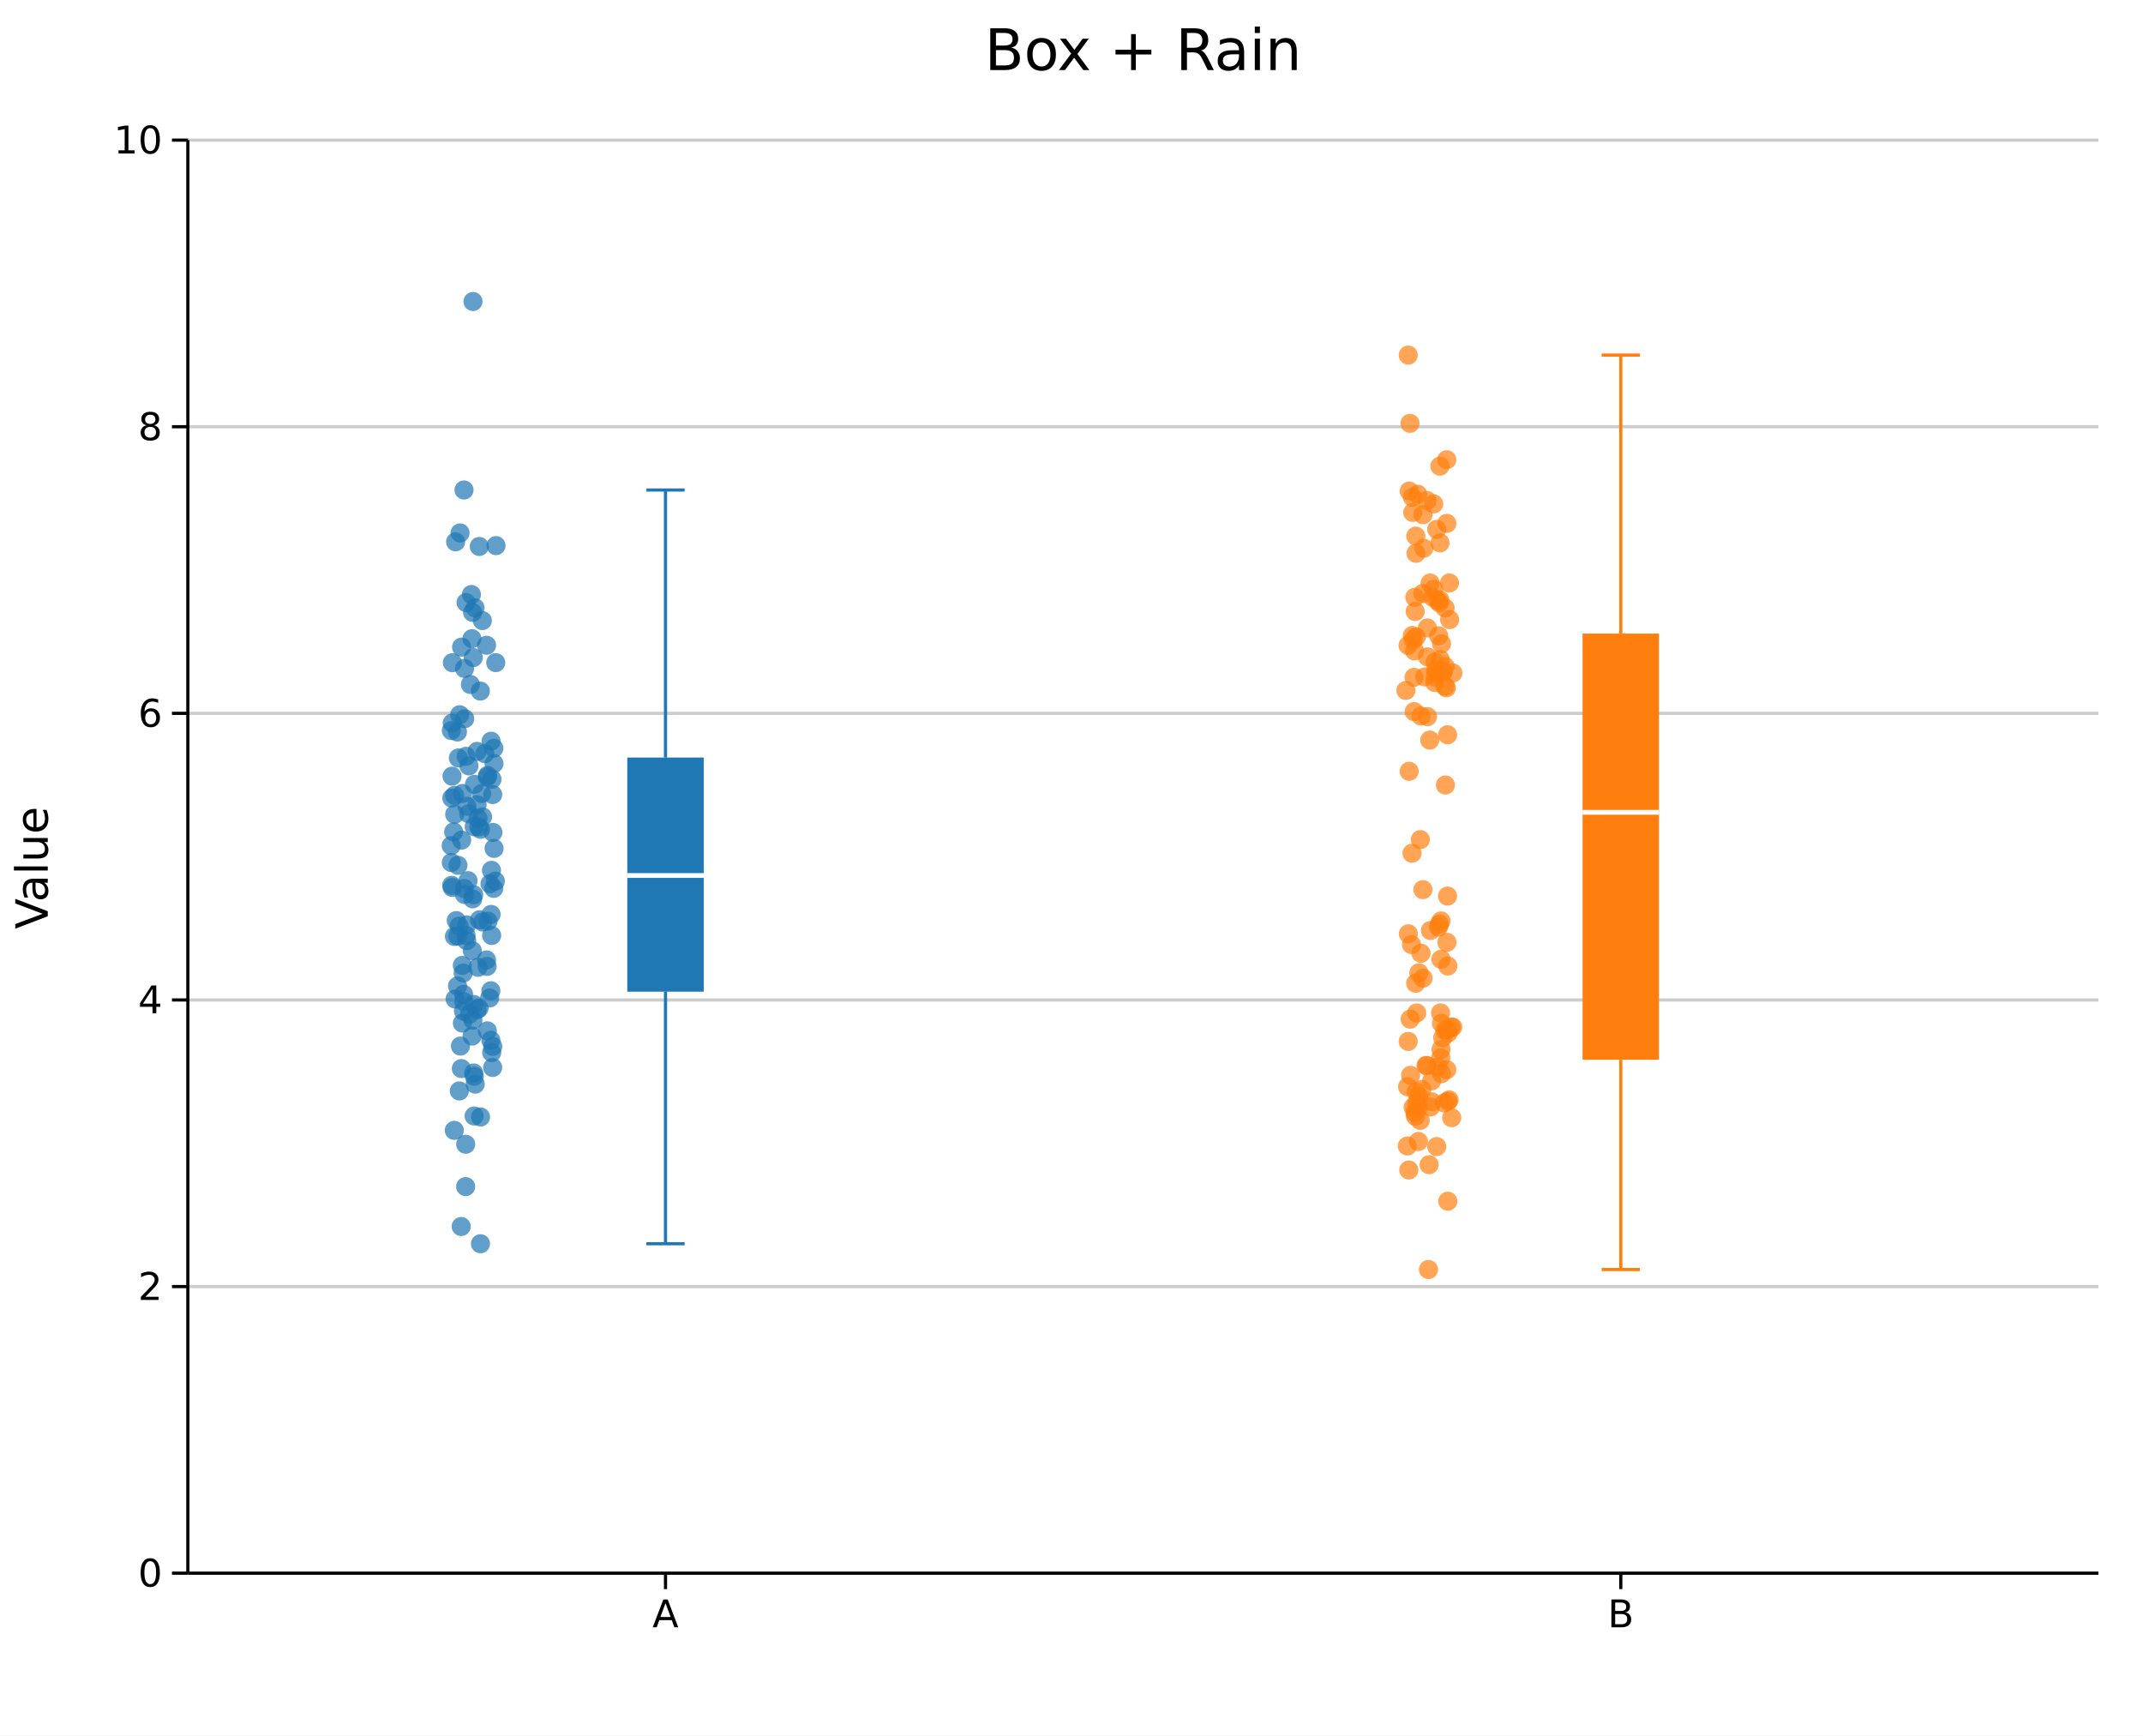
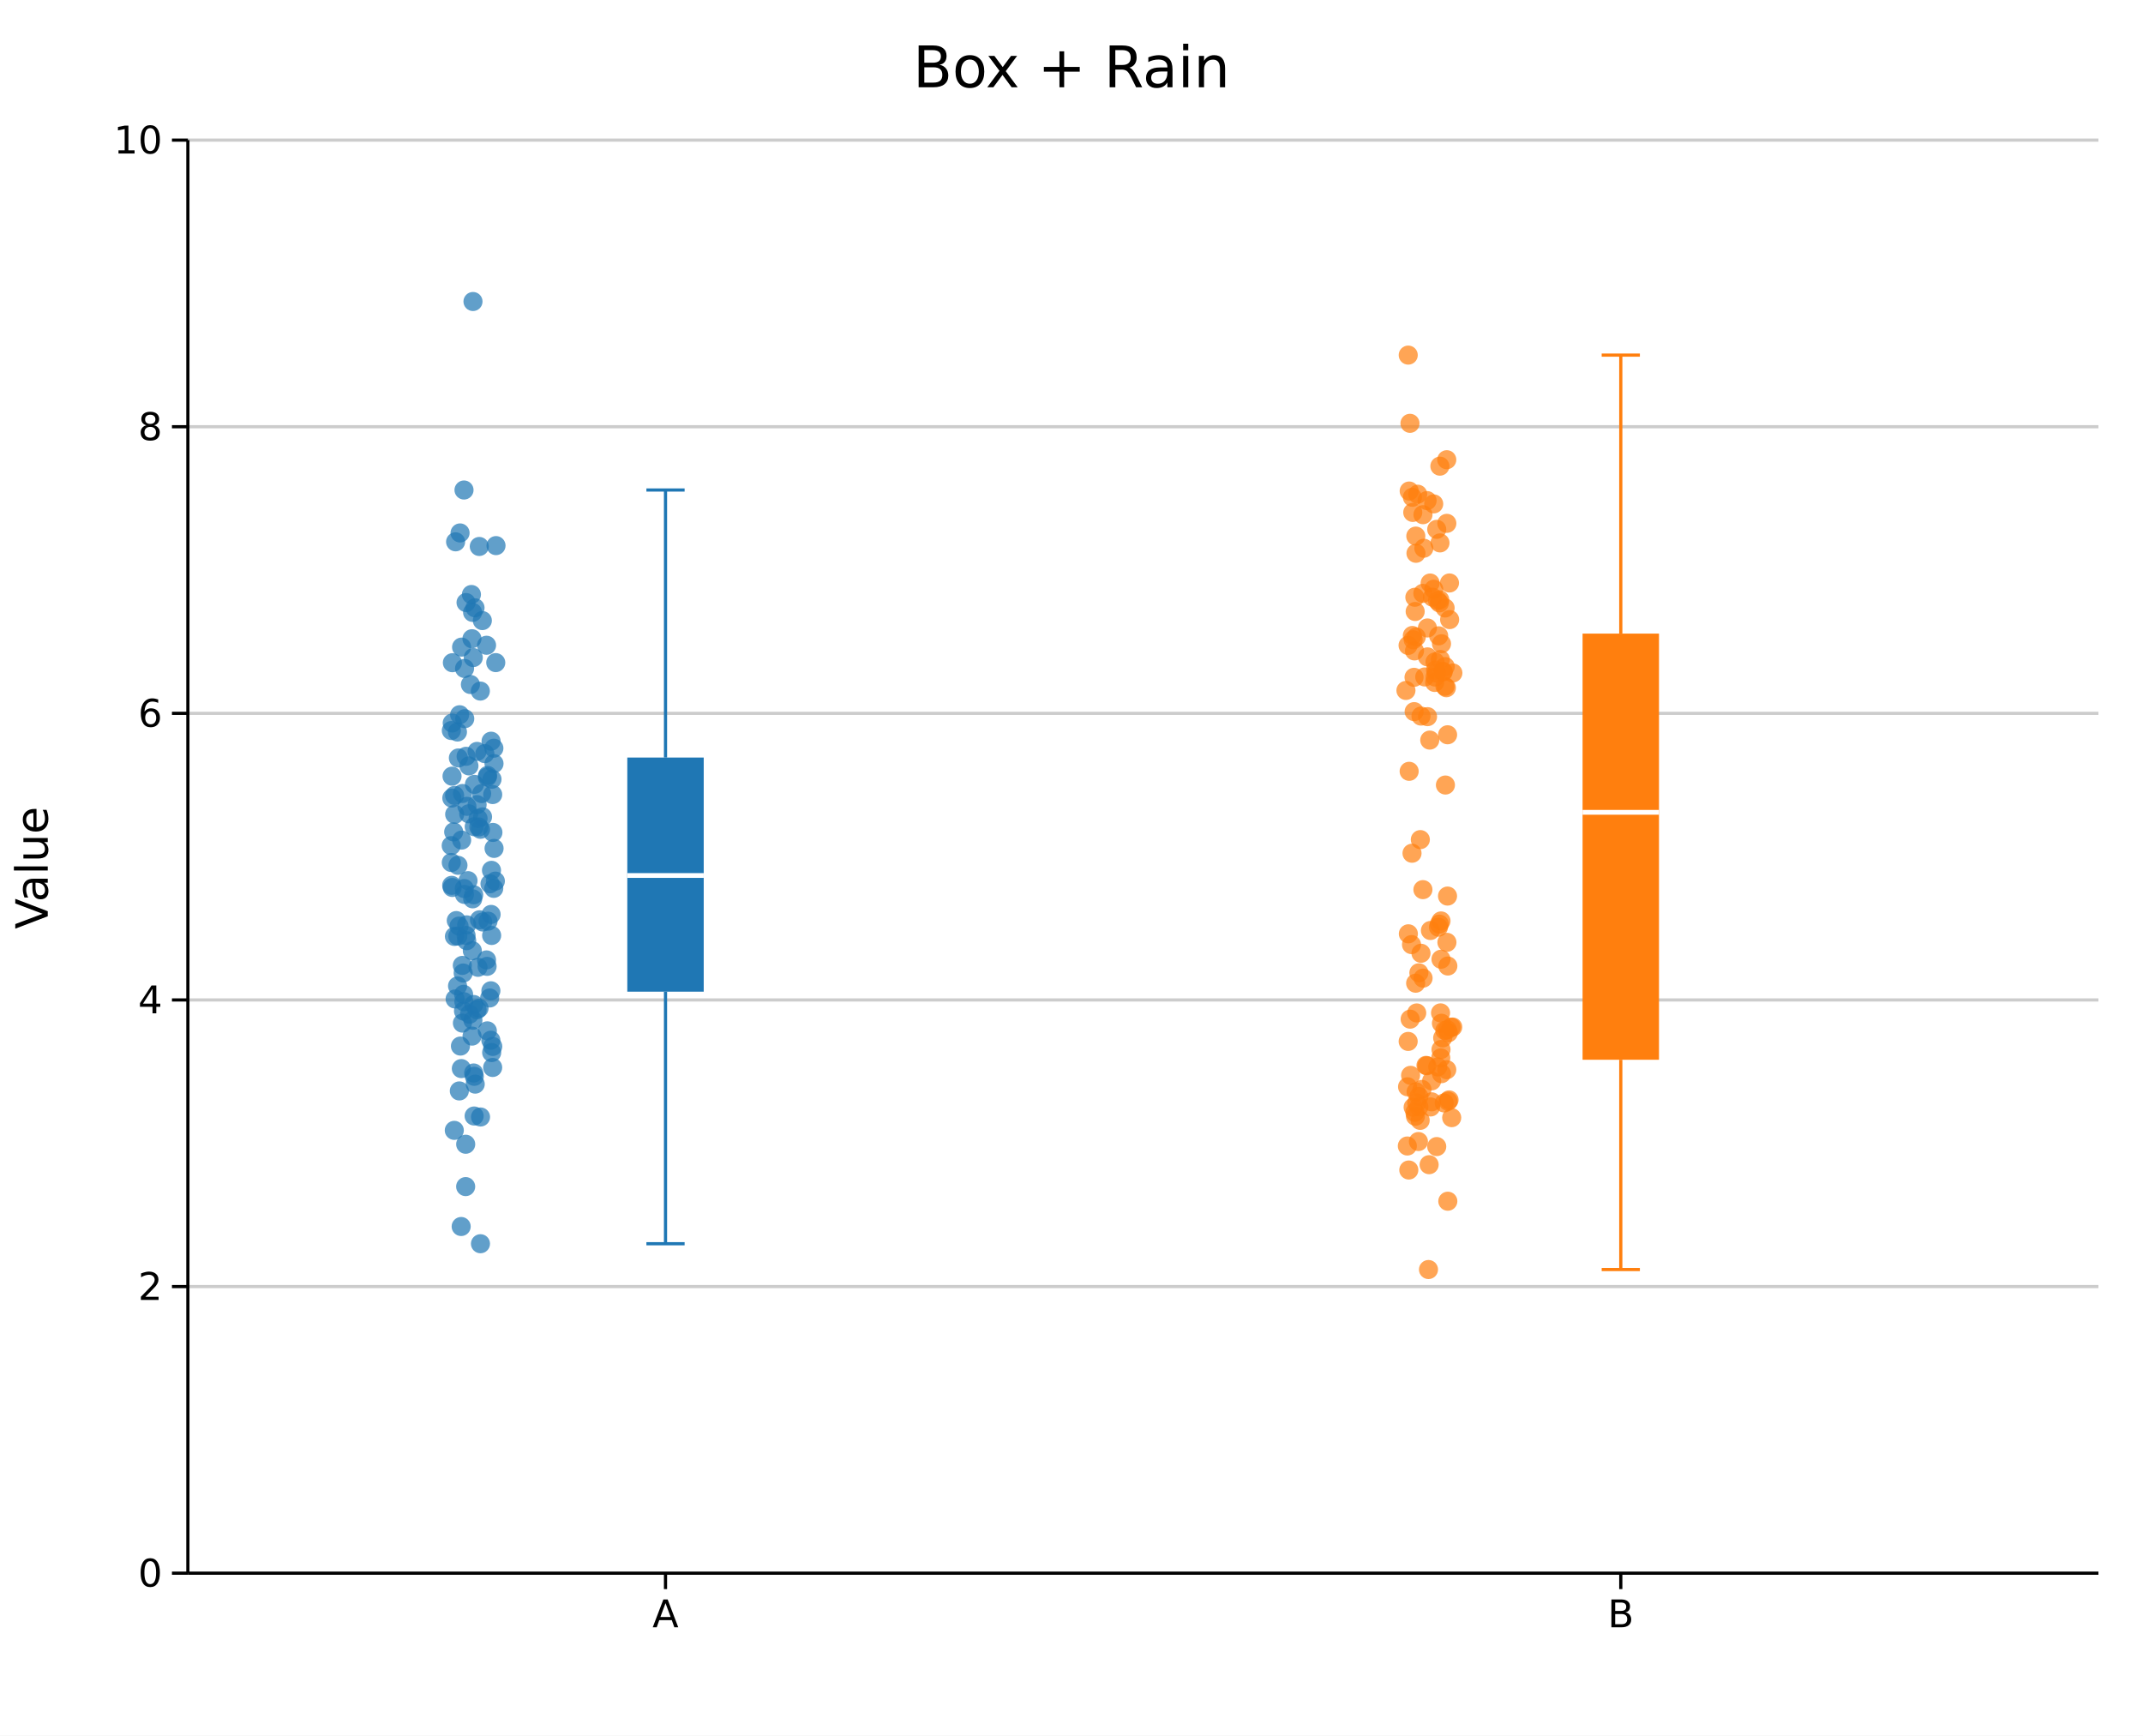
<svg xmlns="http://www.w3.org/2000/svg" width="673" height="545" font-family="DejaVu Sans, Liberation Sans, Arial, sans-serif" fill="black">
  <rect width="100%" height="100%" fill="white" />
  <defs>
    <clipPath id="kuva-clip-8">
      <rect x="59" y="44" width="600" height="450" />
    </clipPath>
  </defs>
  <line x1="59" y1="404" x2="659" y2="404" stroke="#cccccc" stroke-width="1" />
  <line x1="59" y1="314" x2="659" y2="314" stroke="#cccccc" stroke-width="1" />
  <line x1="59" y1="224" x2="659" y2="224" stroke="#cccccc" stroke-width="1" />
  <line x1="59" y1="134" x2="659" y2="134" stroke="#cccccc" stroke-width="1" />
  <line x1="59" y1="44" x2="659" y2="44" stroke="#cccccc" stroke-width="1" />
  <line x1="59" y1="494" x2="659" y2="494" stroke="#000000" stroke-width="1" />
  <line x1="59" y1="44" x2="59" y2="494" stroke="#000000" stroke-width="1" />
  <text x="209" y="511" font-size="12" text-anchor="middle">A</text>
  <line x1="209" y1="494" x2="209" y2="499" stroke="#000000" stroke-width="1" />
  <text x="509" y="511" font-size="12" text-anchor="middle">B</text>
  <line x1="509" y1="494" x2="509" y2="499" stroke="#000000" stroke-width="1" />
  <line x1="54" y1="494" x2="59" y2="494" stroke="#000000" stroke-width="1" />
  <text x="51" y="498.2" font-size="12" text-anchor="end">0</text>
  <line x1="54" y1="404" x2="59" y2="404" stroke="#000000" stroke-width="1" />
  <text x="51" y="408.2" font-size="12" text-anchor="end">2</text>
  <line x1="54" y1="314" x2="59" y2="314" stroke="#000000" stroke-width="1" />
  <text x="51" y="318.2" font-size="12" text-anchor="end">4</text>
  <line x1="54" y1="224" x2="59" y2="224" stroke="#000000" stroke-width="1" />
  <text x="51" y="228.2" font-size="12" text-anchor="end">6</text>
  <line x1="54" y1="134" x2="59" y2="134" stroke="#000000" stroke-width="1" />
  <text x="51" y="138.2" font-size="12" text-anchor="end">8</text>
  <line x1="54" y1="44" x2="59" y2="44" stroke="#000000" stroke-width="1" />
  <text x="51" y="48.2" font-size="12" text-anchor="end">10</text>
  <text x="15" y="272.5" font-size="14" text-anchor="middle" transform="rotate(-90,15,272.5)">Value</text>
-   <text x="359" y="22" font-size="18" text-anchor="middle">Box + Rain</text>
+   <text x="336.5" y="27.4" font-size="18" text-anchor="middle">Box + Rain</text>
  <g clip-path="url(#kuva-clip-8)">
    <rect x="197" y="237.88" width="24" height="73.52" fill="#1f77b4" />
    <line x1="197" y1="274.92" x2="221" y2="274.92" stroke="#ffffff" stroke-width="1.5" />
    <line x1="209" y1="390.55" x2="209" y2="311.4" stroke="#1f77b4" stroke-width="1" />
    <line x1="209" y1="237.88" x2="209" y2="153.87" stroke="#1f77b4" stroke-width="1" />
    <line x1="203" y1="390.55" x2="215" y2="390.55" stroke="#1f77b4" stroke-width="1" />
    <line x1="203" y1="153.87" x2="215" y2="153.87" stroke="#1f77b4" stroke-width="1" />
    <circle cx="154.4" cy="293.75" r="3" fill="#1f77b4" fill-opacity="0.7" />
    <circle cx="153.04" cy="243.99" r="3" fill="#1f77b4" fill-opacity="0.7" />
    <circle cx="155.57" cy="276.68" r="3" fill="#1f77b4" fill-opacity="0.7" />
    <circle cx="142.93" cy="313.7" r="3" fill="#1f77b4" fill-opacity="0.7" />
    <circle cx="147.27" cy="240.5" r="3" fill="#1f77b4" fill-opacity="0.7" />
    <circle cx="143.08" cy="170.14" r="3" fill="#1f77b4" fill-opacity="0.7" />
    <circle cx="141.74" cy="229.4" r="3" fill="#1f77b4" fill-opacity="0.7" />
    <circle cx="145.89" cy="209.91" r="3" fill="#1f77b4" fill-opacity="0.7" />
    <circle cx="148.54" cy="94.68" r="3" fill="#1f77b4" fill-opacity="0.7" />
    <circle cx="154.16" cy="311.12" r="3" fill="#1f77b4" fill-opacity="0.7" />
    <circle cx="142.71" cy="294.05" r="3" fill="#1f77b4" fill-opacity="0.7" />
    <circle cx="154.72" cy="335.2" r="3" fill="#1f77b4" fill-opacity="0.7" />
    <circle cx="141.89" cy="250.6" r="3" fill="#1f77b4" fill-opacity="0.7" />
    <circle cx="146.63" cy="253.2" r="3" fill="#1f77b4" fill-opacity="0.7" />
    <circle cx="148.76" cy="280.97" r="3" fill="#1f77b4" fill-opacity="0.7" />
    <circle cx="149.82" cy="235.95" r="3" fill="#1f77b4" fill-opacity="0.7" />
    <circle cx="148.33" cy="298.54" r="3" fill="#1f77b4" fill-opacity="0.7" />
    <circle cx="154.73" cy="249.5" r="3" fill="#1f77b4" fill-opacity="0.7" />
    <circle cx="150.44" cy="316.6" r="3" fill="#1f77b4" fill-opacity="0.7" />
    <circle cx="154.75" cy="328.6" r="3" fill="#1f77b4" fill-opacity="0.7" />
    <circle cx="145.56" cy="317.48" r="3" fill="#1f77b4" fill-opacity="0.7" />
    <circle cx="144.6" cy="328.48" r="3" fill="#1f77b4" fill-opacity="0.7" />
    <circle cx="154.51" cy="244.69" r="3" fill="#1f77b4" fill-opacity="0.7" />
    <circle cx="141.73" cy="270.84" r="3" fill="#1f77b4" fill-opacity="0.7" />
    <circle cx="149.18" cy="190.86" r="3" fill="#1f77b4" fill-opacity="0.7" />
    <circle cx="150.52" cy="171.6" r="3" fill="#1f77b4" fill-opacity="0.7" />
    <circle cx="150.14" cy="257.04" r="3" fill="#1f77b4" fill-opacity="0.7" />
    <circle cx="146.98" cy="276.54" r="3" fill="#1f77b4" fill-opacity="0.7" />
    <circle cx="148.95" cy="337.98" r="3" fill="#1f77b4" fill-opacity="0.7" />
    <circle cx="148.63" cy="206.49" r="3" fill="#1f77b4" fill-opacity="0.7" />
    <circle cx="142.77" cy="249.77" r="3" fill="#1f77b4" fill-opacity="0.7" />
    <circle cx="147.21" cy="255.54" r="3" fill="#1f77b4" fill-opacity="0.7" />
    <circle cx="141.96" cy="243.73" r="3" fill="#1f77b4" fill-opacity="0.7" />
    <circle cx="145.8" cy="279.02" r="3" fill="#1f77b4" fill-opacity="0.7" />
    <circle cx="152.26" cy="236.65" r="3" fill="#1f77b4" fill-opacity="0.7" />
    <circle cx="148.52" cy="320.36" r="3" fill="#1f77b4" fill-opacity="0.7" />
    <circle cx="150.89" cy="390.55" r="3" fill="#1f77b4" fill-opacity="0.7" />
    <circle cx="155.06" cy="278.96" r="3" fill="#1f77b4" fill-opacity="0.7" />
    <circle cx="145.72" cy="153.87" r="3" fill="#1f77b4" fill-opacity="0.7" />
    <circle cx="142.79" cy="255.71" r="3" fill="#1f77b4" fill-opacity="0.7" />
    <circle cx="145.86" cy="280.86" r="3" fill="#1f77b4" fill-opacity="0.7" />
    <circle cx="150.91" cy="350.75" r="3" fill="#1f77b4" fill-opacity="0.7" />
    <circle cx="146.24" cy="372.61" r="3" fill="#1f77b4" fill-opacity="0.7" />
    <circle cx="153.88" cy="277.52" r="3" fill="#1f77b4" fill-opacity="0.7" />
    <circle cx="145.95" cy="225.68" r="3" fill="#1f77b4" fill-opacity="0.7" />
    <circle cx="148.22" cy="200.57" r="3" fill="#1f77b4" fill-opacity="0.7" />
    <circle cx="146.56" cy="290.42" r="3" fill="#1f77b4" fill-opacity="0.7" />
    <circle cx="145.46" cy="305.54" r="3" fill="#1f77b4" fill-opacity="0.7" />
    <circle cx="144.35" cy="224.44" r="3" fill="#1f77b4" fill-opacity="0.7" />
    <circle cx="144.88" cy="335.55" r="3" fill="#1f77b4" fill-opacity="0.7" />
    <circle cx="146.25" cy="359.31" r="3" fill="#1f77b4" fill-opacity="0.7" />
    <circle cx="153.78" cy="313.38" r="3" fill="#1f77b4" fill-opacity="0.7" />
    <circle cx="142.67" cy="354.95" r="3" fill="#1f77b4" fill-opacity="0.7" />
    <circle cx="149.84" cy="252.67" r="3" fill="#1f77b4" fill-opacity="0.7" />
    <circle cx="145.67" cy="314.54" r="3" fill="#1f77b4" fill-opacity="0.7" />
    <circle cx="150.9" cy="260.41" r="3" fill="#1f77b4" fill-opacity="0.7" />
    <circle cx="142.03" cy="278.67" r="3" fill="#1f77b4" fill-opacity="0.7" />
    <circle cx="148.42" cy="192.3" r="3" fill="#1f77b4" fill-opacity="0.7" />
    <circle cx="155.69" cy="208.07" r="3" fill="#1f77b4" fill-opacity="0.7" />
    <circle cx="148.25" cy="325.35" r="3" fill="#1f77b4" fill-opacity="0.7" />
    <circle cx="141.7" cy="265.54" r="3" fill="#1f77b4" fill-opacity="0.7" />
    <circle cx="148.9" cy="350.44" r="3" fill="#1f77b4" fill-opacity="0.7" />
    <circle cx="142.48" cy="261.23" r="3" fill="#1f77b4" fill-opacity="0.7" />
    <circle cx="155.1" cy="234.95" r="3" fill="#1f77b4" fill-opacity="0.7" />
    <circle cx="153.26" cy="289.26" r="3" fill="#1f77b4" fill-opacity="0.7" />
    <circle cx="152.79" cy="301.43" r="3" fill="#1f77b4" fill-opacity="0.7" />
    <circle cx="148.05" cy="186.68" r="3" fill="#1f77b4" fill-opacity="0.7" />
    <circle cx="145.22" cy="321.27" r="3" fill="#1f77b4" fill-opacity="0.7" />
    <circle cx="144.16" cy="290.8" r="3" fill="#1f77b4" fill-opacity="0.7" />
    <circle cx="154.8" cy="261.39" r="3" fill="#1f77b4" fill-opacity="0.7" />
    <circle cx="154.35" cy="273.3" r="3" fill="#1f77b4" fill-opacity="0.7" />
    <circle cx="149.24" cy="340.43" r="3" fill="#1f77b4" fill-opacity="0.7" />
    <circle cx="154.22" cy="232.75" r="3" fill="#1f77b4" fill-opacity="0.7" />
    <circle cx="146.38" cy="237.49" r="3" fill="#1f77b4" fill-opacity="0.7" />
    <circle cx="145.59" cy="312.24" r="3" fill="#1f77b4" fill-opacity="0.7" />
    <circle cx="148.75" cy="336.93" r="3" fill="#1f77b4" fill-opacity="0.7" />
    <circle cx="150.11" cy="303.75" r="3" fill="#1f77b4" fill-opacity="0.7" />
    <circle cx="150.37" cy="259.67" r="3" fill="#1f77b4" fill-opacity="0.7" />
    <circle cx="155.14" cy="239.78" r="3" fill="#1f77b4" fill-opacity="0.7" />
    <circle cx="144.48" cy="167.35" r="3" fill="#1f77b4" fill-opacity="0.7" />
    <circle cx="144.83" cy="385.14" r="3" fill="#1f77b4" fill-opacity="0.7" />
    <circle cx="150.58" cy="288.83" r="3" fill="#1f77b4" fill-opacity="0.7" />
    <circle cx="146.36" cy="189.21" r="3" fill="#1f77b4" fill-opacity="0.7" />
    <circle cx="154.15" cy="326.65" r="3" fill="#1f77b4" fill-opacity="0.7" />
    <circle cx="154.41" cy="330.52" r="3" fill="#1f77b4" fill-opacity="0.7" />
    <circle cx="142.07" cy="208.1" r="3" fill="#1f77b4" fill-opacity="0.7" />
    <circle cx="144.96" cy="203.2" r="3" fill="#1f77b4" fill-opacity="0.7" />
    <circle cx="143.69" cy="309.61" r="3" fill="#1f77b4" fill-opacity="0.7" />
    <circle cx="155.16" cy="266.41" r="3" fill="#1f77b4" fill-opacity="0.7" />
    <circle cx="153.05" cy="323.7" r="3" fill="#1f77b4" fill-opacity="0.7" />
    <circle cx="147.73" cy="214.94" r="3" fill="#1f77b4" fill-opacity="0.7" />
    <circle cx="147.45" cy="318.47" r="3" fill="#1f77b4" fill-opacity="0.7" />
    <circle cx="142.02" cy="227.04" r="3" fill="#1f77b4" fill-opacity="0.7" />
    <circle cx="151.48" cy="194.87" r="3" fill="#1f77b4" fill-opacity="0.7" />
    <circle cx="143.29" cy="289.07" r="3" fill="#1f77b4" fill-opacity="0.7" />
    <circle cx="152.8" cy="202.62" r="3" fill="#1f77b4" fill-opacity="0.7" />
    <circle cx="144.98" cy="263.8" r="3" fill="#1f77b4" fill-opacity="0.7" />
    <circle cx="155.77" cy="171.33" r="3" fill="#1f77b4" fill-opacity="0.7" />
    <circle cx="150.85" cy="217.01" r="3" fill="#1f77b4" fill-opacity="0.7" />
    <circle cx="146.56" cy="295.39" r="3" fill="#1f77b4" fill-opacity="0.7" />
    <circle cx="148.78" cy="315.43" r="3" fill="#1f77b4" fill-opacity="0.7" />
    <circle cx="151.54" cy="256.51" r="3" fill="#1f77b4" fill-opacity="0.7" />
    <circle cx="154.23" cy="287.14" r="3" fill="#1f77b4" fill-opacity="0.7" />
    <circle cx="143.66" cy="229.86" r="3" fill="#1f77b4" fill-opacity="0.7" />
    <circle cx="143.95" cy="238.01" r="3" fill="#1f77b4" fill-opacity="0.7" />
    <circle cx="143.82" cy="271.72" r="3" fill="#1f77b4" fill-opacity="0.7" />
    <circle cx="148.93" cy="259.6" r="3" fill="#1f77b4" fill-opacity="0.7" />
    <circle cx="149" cy="246.31" r="3" fill="#1f77b4" fill-opacity="0.7" />
    <circle cx="141.85" cy="278.01" r="3" fill="#1f77b4" fill-opacity="0.7" />
    <circle cx="149.82" cy="317.08" r="3" fill="#1f77b4" fill-opacity="0.7" />
    <circle cx="146.37" cy="293.75" r="3" fill="#1f77b4" fill-opacity="0.7" />
    <circle cx="145.19" cy="303.15" r="3" fill="#1f77b4" fill-opacity="0.7" />
    <circle cx="151.6" cy="289.52" r="3" fill="#1f77b4" fill-opacity="0.7" />
    <circle cx="151.26" cy="249.19" r="3" fill="#1f77b4" fill-opacity="0.7" />
    <circle cx="152.97" cy="303.45" r="3" fill="#1f77b4" fill-opacity="0.7" />
    <circle cx="145.25" cy="249.17" r="3" fill="#1f77b4" fill-opacity="0.7" />
    <circle cx="148.45" cy="282.25" r="3" fill="#1f77b4" fill-opacity="0.7" />
    <circle cx="144.25" cy="342.57" r="3" fill="#1f77b4" fill-opacity="0.7" />
    <circle cx="153.13" cy="243.5" r="3" fill="#1f77b4" fill-opacity="0.7" />
    <circle cx="143.78" cy="293.94" r="3" fill="#1f77b4" fill-opacity="0.7" />
    <rect x="497" y="198.96" width="24" height="133.82" fill="#ff7f0e" />
    <line x1="497" y1="255.08" x2="521" y2="255.08" stroke="#ffffff" stroke-width="1.5" />
    <line x1="509" y1="398.65" x2="509" y2="332.78" stroke="#ff7f0e" stroke-width="1" />
    <line x1="509" y1="198.96" x2="509" y2="111.51" stroke="#ff7f0e" stroke-width="1" />
    <line x1="503" y1="398.65" x2="515" y2="398.65" stroke="#ff7f0e" stroke-width="1" />
    <line x1="503" y1="111.51" x2="515" y2="111.51" stroke="#ff7f0e" stroke-width="1" />
    <circle cx="454.4" cy="295.91" r="3" fill="#ff7f0e" fill-opacity="0.7" />
    <circle cx="445.6" cy="344.31" r="3" fill="#ff7f0e" fill-opacity="0.7" />
    <circle cx="453.07" cy="325.91" r="3" fill="#ff7f0e" fill-opacity="0.7" />
    <circle cx="442.99" cy="337.67" r="3" fill="#ff7f0e" fill-opacity="0.7" />
    <circle cx="452.02" cy="290.19" r="3" fill="#ff7f0e" fill-opacity="0.7" />
    <circle cx="452.54" cy="329.56" r="3" fill="#ff7f0e" fill-opacity="0.7" />
    <circle cx="442.04" cy="341.27" r="3" fill="#ff7f0e" fill-opacity="0.7" />
    <circle cx="453.93" cy="246.51" r="3" fill="#ff7f0e" fill-opacity="0.7" />
    <circle cx="452.68" cy="321.32" r="3" fill="#ff7f0e" fill-opacity="0.7" />
    <circle cx="444.72" cy="342.85" r="3" fill="#ff7f0e" fill-opacity="0.7" />
    <circle cx="452.47" cy="332.19" r="3" fill="#ff7f0e" fill-opacity="0.7" />
    <circle cx="453.55" cy="346.34" r="3" fill="#ff7f0e" fill-opacity="0.7" />
    <circle cx="448.61" cy="398.65" r="3" fill="#ff7f0e" fill-opacity="0.7" />
    <circle cx="449.22" cy="292.19" r="3" fill="#ff7f0e" fill-opacity="0.7" />
    <circle cx="442.43" cy="367.4" r="3" fill="#ff7f0e" fill-opacity="0.7" />
    <circle cx="448.11" cy="334.66" r="3" fill="#ff7f0e" fill-opacity="0.7" />
    <circle cx="445.6" cy="347.57" r="3" fill="#ff7f0e" fill-opacity="0.7" />
    <circle cx="442.85" cy="320.03" r="3" fill="#ff7f0e" fill-opacity="0.7" />
    <circle cx="454.35" cy="335.9" r="3" fill="#ff7f0e" fill-opacity="0.7" />
    <circle cx="452.69" cy="337.15" r="3" fill="#ff7f0e" fill-opacity="0.7" />
    <circle cx="444.58" cy="308.74" r="3" fill="#ff7f0e" fill-opacity="0.7" />
    <circle cx="452.4" cy="318.06" r="3" fill="#ff7f0e" fill-opacity="0.7" />
    <circle cx="444.34" cy="349.3" r="3" fill="#ff7f0e" fill-opacity="0.7" />
    <circle cx="454.53" cy="323.35" r="3" fill="#ff7f0e" fill-opacity="0.7" />
    <circle cx="453.75" cy="323.57" r="3" fill="#ff7f0e" fill-opacity="0.7" />
    <circle cx="455.9" cy="350.96" r="3" fill="#ff7f0e" fill-opacity="0.7" />
    <circle cx="454.69" cy="303.34" r="3" fill="#ff7f0e" fill-opacity="0.7" />
    <circle cx="449.61" cy="339.4" r="3" fill="#ff7f0e" fill-opacity="0.7" />
    <circle cx="449.28" cy="347.6" r="3" fill="#ff7f0e" fill-opacity="0.7" />
    <circle cx="444.91" cy="318.08" r="3" fill="#ff7f0e" fill-opacity="0.7" />
    <circle cx="446.86" cy="279.36" r="3" fill="#ff7f0e" fill-opacity="0.7" />
    <circle cx="448.81" cy="365.73" r="3" fill="#ff7f0e" fill-opacity="0.7" />
    <circle cx="451.74" cy="291.15" r="3" fill="#ff7f0e" fill-opacity="0.7" />
    <circle cx="445.45" cy="358.46" r="3" fill="#ff7f0e" fill-opacity="0.7" />
    <circle cx="443.79" cy="347.69" r="3" fill="#ff7f0e" fill-opacity="0.7" />
    <circle cx="454.59" cy="281.38" r="3" fill="#ff7f0e" fill-opacity="0.7" />
    <circle cx="449.6" cy="345.99" r="3" fill="#ff7f0e" fill-opacity="0.7" />
    <circle cx="455.74" cy="322.55" r="3" fill="#ff7f0e" fill-opacity="0.7" />
    <circle cx="446.91" cy="307.15" r="3" fill="#ff7f0e" fill-opacity="0.7" />
    <circle cx="456.23" cy="322.51" r="3" fill="#ff7f0e" fill-opacity="0.7" />
    <circle cx="444.91" cy="346.32" r="3" fill="#ff7f0e" fill-opacity="0.7" />
    <circle cx="444.51" cy="350.52" r="3" fill="#ff7f0e" fill-opacity="0.7" />
    <circle cx="441.97" cy="359.86" r="3" fill="#ff7f0e" fill-opacity="0.7" />
    <circle cx="454.68" cy="377.2" r="3" fill="#ff7f0e" fill-opacity="0.7" />
    <circle cx="454.75" cy="345.81" r="3" fill="#ff7f0e" fill-opacity="0.7" />
    <circle cx="446.56" cy="342.09" r="3" fill="#ff7f0e" fill-opacity="0.7" />
    <circle cx="455.07" cy="345.39" r="3" fill="#ff7f0e" fill-opacity="0.7" />
    <circle cx="442.23" cy="327.02" r="3" fill="#ff7f0e" fill-opacity="0.7" />
    <circle cx="443.28" cy="296.62" r="3" fill="#ff7f0e" fill-opacity="0.7" />
    <circle cx="442.29" cy="293.23" r="3" fill="#ff7f0e" fill-opacity="0.7" />
    <circle cx="446.26" cy="299.34" r="3" fill="#ff7f0e" fill-opacity="0.7" />
    <circle cx="454.84" cy="324.31" r="3" fill="#ff7f0e" fill-opacity="0.7" />
    <circle cx="446" cy="351.81" r="3" fill="#ff7f0e" fill-opacity="0.7" />
    <circle cx="447.82" cy="334.55" r="3" fill="#ff7f0e" fill-opacity="0.7" />
    <circle cx="451.52" cy="335.03" r="3" fill="#ff7f0e" fill-opacity="0.7" />
    <circle cx="452.54" cy="301.22" r="3" fill="#ff7f0e" fill-opacity="0.7" />
    <circle cx="451.2" cy="360.04" r="3" fill="#ff7f0e" fill-opacity="0.7" />
    <circle cx="452.54" cy="289.19" r="3" fill="#ff7f0e" fill-opacity="0.7" />
    <circle cx="443.44" cy="267.93" r="3" fill="#ff7f0e" fill-opacity="0.7" />
    <circle cx="445.59" cy="305.48" r="3" fill="#ff7f0e" fill-opacity="0.7" />
    <circle cx="443.67" cy="160.91" r="3" fill="#ff7f0e" fill-opacity="0.7" />
    <circle cx="453.87" cy="209.31" r="3" fill="#ff7f0e" fill-opacity="0.7" />
    <circle cx="453.83" cy="190.91" r="3" fill="#ff7f0e" fill-opacity="0.7" />
    <circle cx="442.2" cy="202.67" r="3" fill="#ff7f0e" fill-opacity="0.7" />
    <circle cx="445.22" cy="155.19" r="3" fill="#ff7f0e" fill-opacity="0.7" />
    <circle cx="455.25" cy="194.56" r="3" fill="#ff7f0e" fill-opacity="0.7" />
    <circle cx="448.3" cy="206.27" r="3" fill="#ff7f0e" fill-opacity="0.7" />
    <circle cx="442.25" cy="111.51" r="3" fill="#ff7f0e" fill-opacity="0.7" />
    <circle cx="446.84" cy="186.32" r="3" fill="#ff7f0e" fill-opacity="0.7" />
    <circle cx="450.66" cy="207.85" r="3" fill="#ff7f0e" fill-opacity="0.7" />
    <circle cx="448.27" cy="197.19" r="3" fill="#ff7f0e" fill-opacity="0.7" />
    <circle cx="451.08" cy="211.34" r="3" fill="#ff7f0e" fill-opacity="0.7" />
    <circle cx="446.05" cy="263.65" r="3" fill="#ff7f0e" fill-opacity="0.7" />
    <circle cx="448.17" cy="157.19" r="3" fill="#ff7f0e" fill-opacity="0.7" />
    <circle cx="449.01" cy="232.4" r="3" fill="#ff7f0e" fill-opacity="0.7" />
    <circle cx="451.81" cy="199.66" r="3" fill="#ff7f0e" fill-opacity="0.7" />
    <circle cx="447.44" cy="212.57" r="3" fill="#ff7f0e" fill-opacity="0.7" />
    <circle cx="450.26" cy="185.03" r="3" fill="#ff7f0e" fill-opacity="0.7" />
    <circle cx="443.8" cy="200.9" r="3" fill="#ff7f0e" fill-opacity="0.7" />
    <circle cx="452.7" cy="202.15" r="3" fill="#ff7f0e" fill-opacity="0.7" />
    <circle cx="444.68" cy="173.74" r="3" fill="#ff7f0e" fill-opacity="0.7" />
    <circle cx="455.2" cy="183.06" r="3" fill="#ff7f0e" fill-opacity="0.7" />
    <circle cx="450.56" cy="214.3" r="3" fill="#ff7f0e" fill-opacity="0.7" />
    <circle cx="452.15" cy="188.35" r="3" fill="#ff7f0e" fill-opacity="0.7" />
    <circle cx="451.45" cy="188.57" r="3" fill="#ff7f0e" fill-opacity="0.7" />
    <circle cx="454.23" cy="215.96" r="3" fill="#ff7f0e" fill-opacity="0.7" />
    <circle cx="444.63" cy="168.34" r="3" fill="#ff7f0e" fill-opacity="0.7" />
    <circle cx="444.22" cy="204.4" r="3" fill="#ff7f0e" fill-opacity="0.7" />
    <circle cx="450.69" cy="212.6" r="3" fill="#ff7f0e" fill-opacity="0.7" />
    <circle cx="449.13" cy="183.08" r="3" fill="#ff7f0e" fill-opacity="0.7" />
    <circle cx="454.35" cy="144.36" r="3" fill="#ff7f0e" fill-opacity="0.7" />
    <circle cx="454.61" cy="230.73" r="3" fill="#ff7f0e" fill-opacity="0.7" />
    <circle cx="443.56" cy="156.15" r="3" fill="#ff7f0e" fill-opacity="0.7" />
    <circle cx="444.11" cy="223.46" r="3" fill="#ff7f0e" fill-opacity="0.7" />
    <circle cx="444.07" cy="212.69" r="3" fill="#ff7f0e" fill-opacity="0.7" />
    <circle cx="452.19" cy="146.38" r="3" fill="#ff7f0e" fill-opacity="0.7" />
    <circle cx="453.24" cy="210.99" r="3" fill="#ff7f0e" fill-opacity="0.7" />
    <circle cx="444.33" cy="187.55" r="3" fill="#ff7f0e" fill-opacity="0.7" />
    <circle cx="447.15" cy="172.15" r="3" fill="#ff7f0e" fill-opacity="0.7" />
    <circle cx="449.86" cy="187.51" r="3" fill="#ff7f0e" fill-opacity="0.7" />
    <circle cx="456.27" cy="211.32" r="3" fill="#ff7f0e" fill-opacity="0.7" />
    <circle cx="453.78" cy="215.52" r="3" fill="#ff7f0e" fill-opacity="0.7" />
    <circle cx="446.26" cy="224.86" r="3" fill="#ff7f0e" fill-opacity="0.7" />
    <circle cx="442.54" cy="242.2" r="3" fill="#ff7f0e" fill-opacity="0.7" />
    <circle cx="453.17" cy="210.81" r="3" fill="#ff7f0e" fill-opacity="0.7" />
    <circle cx="452.34" cy="207.09" r="3" fill="#ff7f0e" fill-opacity="0.7" />
    <circle cx="450.82" cy="210.39" r="3" fill="#ff7f0e" fill-opacity="0.7" />
    <circle cx="444.43" cy="192.02" r="3" fill="#ff7f0e" fill-opacity="0.7" />
    <circle cx="446.88" cy="161.62" r="3" fill="#ff7f0e" fill-opacity="0.7" />
    <circle cx="450.25" cy="158.23" r="3" fill="#ff7f0e" fill-opacity="0.7" />
    <circle cx="454.37" cy="164.34" r="3" fill="#ff7f0e" fill-opacity="0.7" />
    <circle cx="452.04" cy="189.31" r="3" fill="#ff7f0e" fill-opacity="0.7" />
    <circle cx="441.53" cy="216.81" r="3" fill="#ff7f0e" fill-opacity="0.7" />
    <circle cx="443.55" cy="199.55" r="3" fill="#ff7f0e" fill-opacity="0.7" />
    <circle cx="444.77" cy="200.03" r="3" fill="#ff7f0e" fill-opacity="0.7" />
    <circle cx="451.2" cy="166.22" r="3" fill="#ff7f0e" fill-opacity="0.7" />
    <circle cx="448.31" cy="225.04" r="3" fill="#ff7f0e" fill-opacity="0.7" />
    <circle cx="442.55" cy="154.19" r="3" fill="#ff7f0e" fill-opacity="0.7" />
    <circle cx="442.8" cy="132.93" r="3" fill="#ff7f0e" fill-opacity="0.7" />
    <circle cx="452.22" cy="170.48" r="3" fill="#ff7f0e" fill-opacity="0.7" />
  </g>
</svg>
